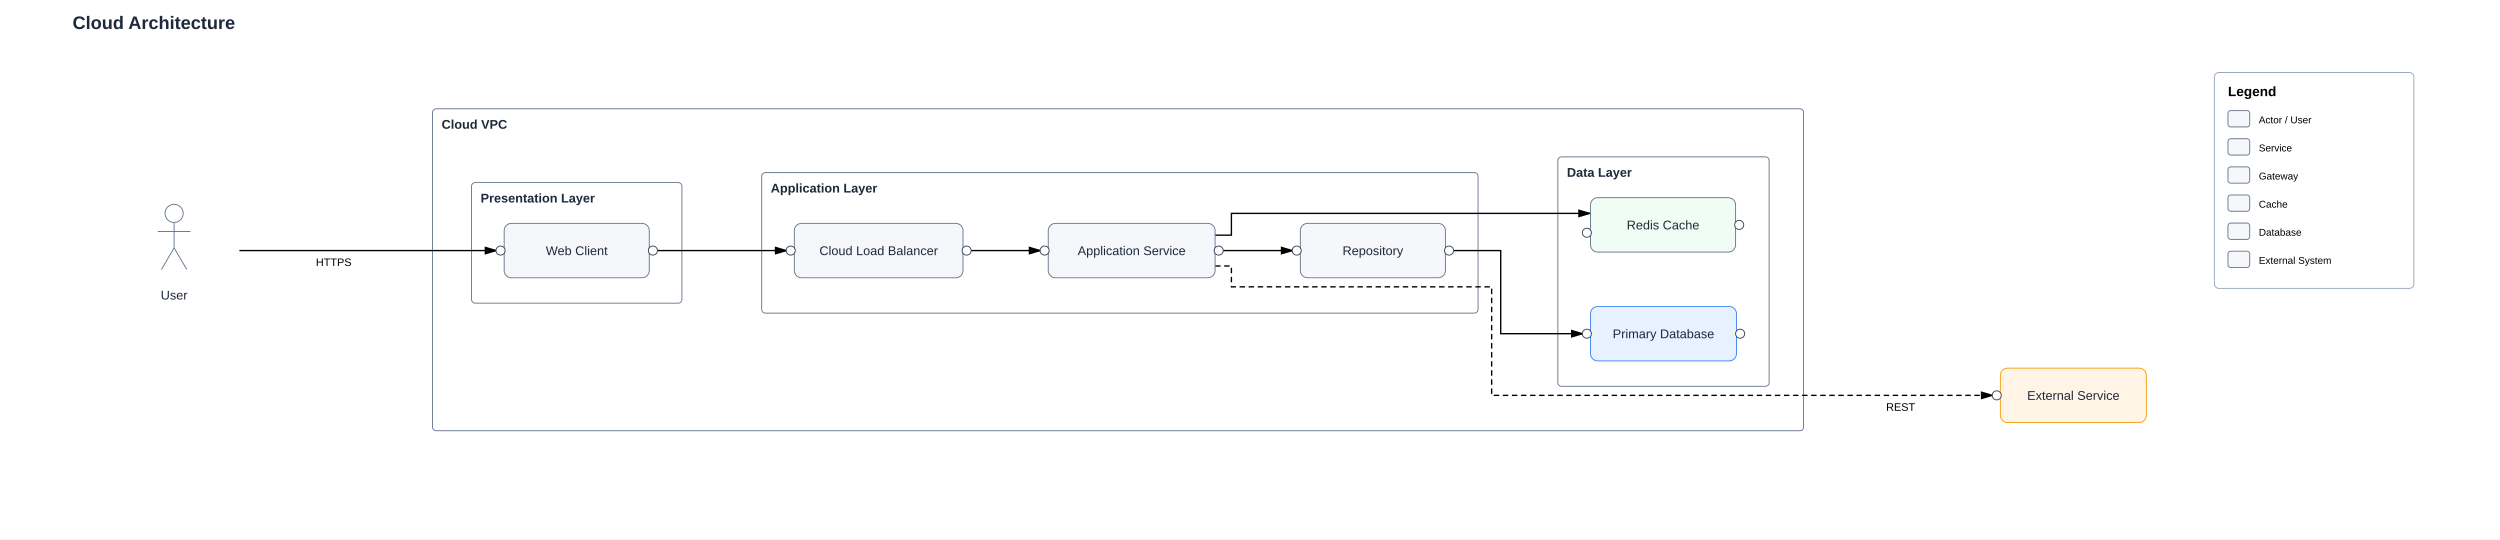
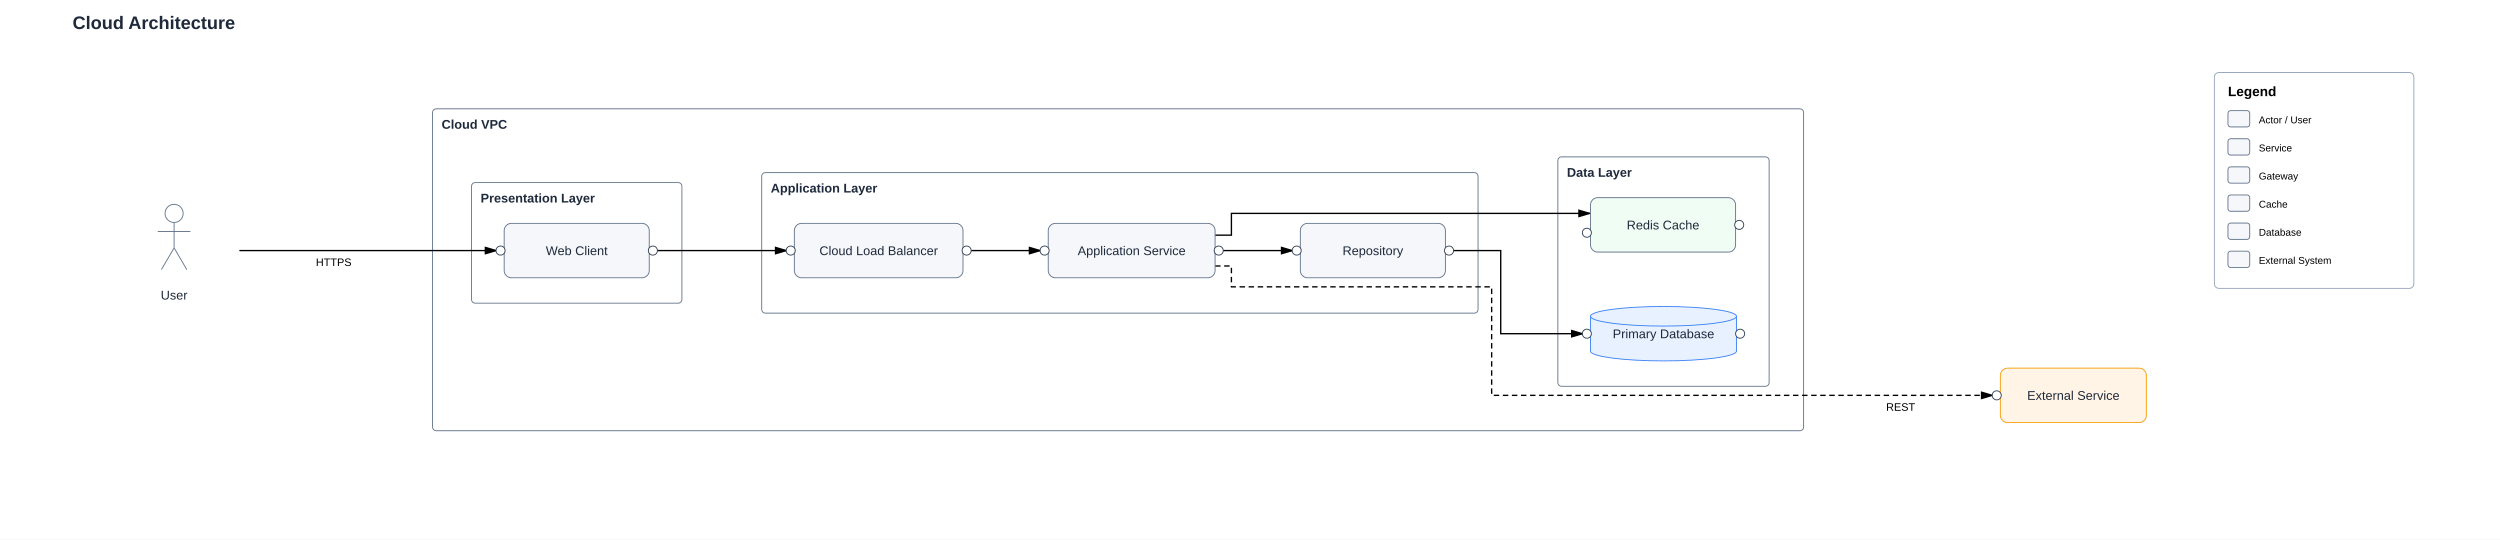
<svg xmlns="http://www.w3.org/2000/svg" width="2757" height="595" viewBox="0 0 2757 595">
  <defs>
    <marker id="arrow" markerWidth="10" markerHeight="10" refX="9" refY="3" orient="auto">
      <path d="M0,0 L10,3 L0,6 z" fill="#000000" />
    </marker>
    <marker id="triangle" markerWidth="12" markerHeight="12" refX="10" refY="6" orient="auto">
      <path d="M0,0 L12,6 L0,12 z" fill="white" stroke="#000000" />
    </marker>
    <marker id="diamondFilled" markerWidth="14" markerHeight="14" refX="7" refY="7" orient="auto">
      <path d="M0,7 L7,0 L14,7 L7,14 z" fill="#000000" />
    </marker>
    <marker id="diamondOpen" markerWidth="14" markerHeight="14" refX="7" refY="7" orient="auto">
      <path d="M0,7 L7,0 L14,7 L7,14 z" fill="white" stroke="#000000" />
    </marker>
    <marker id="erOne" markerWidth="12" markerHeight="14" refX="2" refY="7" orient="auto">
      <path d="M2,1V13 M6,1V13" stroke="#000" />
    </marker>
    <marker id="erMany" markerWidth="14" markerHeight="14" refX="2" refY="7" orient="auto">
      <path d="M2,7L12,1 M2,7L12,7 M2,7L12,13" stroke="#000" fill="none" />
    </marker>
    <marker id="erZeroOne" markerWidth="18" markerHeight="14" refX="2" refY="7" orient="auto">
      <circle cx="5" cy="7" r="3" fill="white" stroke="#000" />
      <path d="M11,1V13" stroke="#000" />
    </marker>
    <marker id="erZeroMany" markerWidth="20" markerHeight="20" refX="2" refY="7" orient="auto">
      <circle cx="4" cy="7" r="3" fill="white" stroke="#000" />
      <path d="M9,7L19,1 M9,7L19,7 M9,7L19,13" stroke="#000" fill="none" />
    </marker>
    <marker id="erOneMany" markerWidth="20" markerHeight="14" refX="2" refY="7" orient="auto">
      <path d="M3,1V13 M8,7L18,1 M8,7L18,7 M8,7L18,13" stroke="#000" fill="none" />
    </marker>
  </defs>
  <rect width="100%" height="100%" fill="#FFFFFF" />
  <text x="80" y="32" font-family="Arial" font-size="20" font-weight="bold" fill="#1E293B">Cloud Architecture</text>
  <g>
    <rect x="477" y="120" width="1512" height="355" rx="4" fill="#FFFFFF" fill-opacity="0.72" stroke="#64748B" />
    <text x="487" y="142" font-family="Arial" font-size="14" font-weight="bold" fill="#1E293B">Cloud VPC</text>
  </g>
  <g>
    <rect x="520" y="201.333" width="232" height="133" rx="4" fill="#FFFFFF" fill-opacity="0.72" stroke="#64748B" />
    <text x="530" y="223.333" font-family="Arial" font-size="14" font-weight="bold" fill="#1E293B">Presentation Layer</text>
  </g>
  <g>
    <rect x="840" y="190.333" width="790" height="155" rx="4" fill="#FFFFFF" fill-opacity="0.72" stroke="#64748B" />
    <text x="850" y="212.333" font-family="Arial" font-size="14" font-weight="bold" fill="#1E293B">Application Layer</text>
  </g>
  <g>
    <rect x="1718" y="173" width="233" height="253" rx="4" fill="#FFFFFF" fill-opacity="0.72" stroke="#64748B" />
    <text x="1728" y="195" font-family="Arial" font-size="14" font-weight="bold" fill="#1E293B">Data Layer</text>
  </g>
  <path d="M 264 276.333 L 472 276.333 L 515 276.333 L 548 276.333" fill="none" stroke="#000000" stroke-width="1.5" marker-end="url(#arrow)" />
  <text x="368" y="293.333" text-anchor="middle" font-family="Arial" font-size="12" fill="#000000" paint-order="stroke" stroke="white" stroke-width="4" stroke-linejoin="round">HTTPS</text>
  <path d="M 724 276.333 L 757 276.333 L 835 276.333 L 868 276.333" fill="none" stroke="#000000" stroke-width="1.5" marker-end="url(#arrow)" />
  <path d="M 1070 276.333 L 1148 276.333" fill="none" stroke="#000000" stroke-width="1.5" marker-end="url(#arrow)" />
  <path d="M 1348 276.333 L 1426 276.333" fill="none" stroke="#000000" stroke-width="1.5" marker-end="url(#arrow)" />
  <path d="M 1340 259.333 L 1358 259.333 L 1358 235.333 L 1635 235.333 L 1713 235.333 L 1754 235.333" fill="none" stroke="#000000" stroke-width="1.5" marker-end="url(#arrow)" />
  <path d="M 1602 276.333 L 1635 276.333 L 1655 276.333 L 1655 368 L 1713 368 L 1746 368" fill="none" stroke="#000000" stroke-width="1.5" marker-end="url(#arrow)" />
  <path d="M 1340 293.333 L 1358 293.333 L 1358 316.333 L 1635 316.333 L 1645 316.333 L 1645 436 L 1994 436 L 2198 436" fill="none" stroke="#000000" stroke-width="1.5" marker-end="url(#arrow)" stroke-dasharray="6 4" />
  <text x="2096" y="453" text-anchor="middle" font-family="Arial" font-size="12" fill="#000000" paint-order="stroke" stroke="white" stroke-width="4" stroke-linejoin="round">REST</text>
  <g>
    <circle cx="192" cy="235.333" r="10" fill="none" stroke="#64748B" />
    <path d="M192 245.333v28 M174 255.333h36 M192 273.333l-14 24 M192 273.333l14 24" fill="none" stroke="#64748B" />
    <text x="192" y="330.333" text-anchor="middle" font-family="Arial" font-size="14" fill="#1E293B">User</text>
  </g>
  <g>
    <rect x="2206" y="406" width="161" height="60" rx="8" fill="#FFF4E5" stroke="#F59E0B" />
    <text x="2286.5" y="441" text-anchor="middle" font-family="Arial" font-size="14" fill="#1E293B">
      <tspan x="2286.5" dy="0">External Service</tspan>
    </text>
  </g>
  <g>
    <rect x="556" y="246.333" width="160" height="60" rx="8" fill="#F5F7FA" stroke="#64748B" />
    <text x="636" y="281.333" text-anchor="middle" font-family="Arial" font-size="14" fill="#1E293B">
      <tspan x="636" dy="0">Web Client</tspan>
    </text>
  </g>
  <g>
    <rect x="876" y="246.333" width="186" height="60" rx="8" fill="#F5F7FA" stroke="#64748B" />
    <text x="969" y="281.333" text-anchor="middle" font-family="Arial" font-size="14" fill="#1E293B">
      <tspan x="969" dy="0">Cloud Load Balancer</tspan>
    </text>
  </g>
  <g>
    <rect x="1156" y="246.333" width="184" height="60" rx="8" fill="#F5F7FA" stroke="#64748B" />
    <text x="1248" y="281.333" text-anchor="middle" font-family="Arial" font-size="14" fill="#1E293B">
      <tspan x="1248" dy="0">Application Service</tspan>
    </text>
  </g>
  <g>
    <rect x="1434" y="246.333" width="160" height="60" rx="8" fill="#F5F7FA" stroke="#64748B" />
    <text x="1514" y="281.333" text-anchor="middle" font-family="Arial" font-size="14" fill="#1E293B">
      <tspan x="1514" dy="0">Repository</tspan>
    </text>
  </g>
  <g>
    <rect x="1754" y="218" width="160" height="60" rx="8" fill="#F0FDF4" stroke="#64748B" />
    <text x="1834" y="253" text-anchor="middle" font-family="Arial" font-size="14" fill="#1E293B">
      <tspan x="1834" dy="0">Redis Cache</tspan>
    </text>
  </g>
  <g>
-     <rect x="1754" y="338" width="161" height="60" rx="8" fill="#E8F1FF" stroke="#3B82F6" />
+     <path d="M1754 348.8 V387.2 A80.5 10.8 0 0 0 1915 387.2 V348.8 Z" fill="#E8F1FF" stroke="#3B82F6" />
+     <ellipse cx="1834.5" cy="348.8" rx="80.5" ry="10.8" fill="#E8F1FF" stroke="#3B82F6" />
    <text x="1834.5" y="373" text-anchor="middle" font-family="Arial" font-size="14" fill="#1E293B">
      <tspan x="1834.5" dy="0">Primary Database</tspan>
    </text>
  </g>
  <circle cx="2202" cy="436" r="5" fill="white" stroke="#334155" />
  <circle cx="552" cy="276.333" r="5" fill="white" stroke="#334155" />
  <circle cx="720" cy="276.333" r="5" fill="white" stroke="#334155" />
  <circle cx="872" cy="276.333" r="5" fill="white" stroke="#334155" />
  <circle cx="1066" cy="276.333" r="5" fill="white" stroke="#334155" />
  <circle cx="1152" cy="276.333" r="5" fill="white" stroke="#334155" />
  <circle cx="1344" cy="276.333" r="5" fill="white" stroke="#334155" />
  <circle cx="1430" cy="276.333" r="5" fill="white" stroke="#334155" />
  <circle cx="1598" cy="276.333" r="5" fill="white" stroke="#334155" />
  <circle cx="1750" cy="256.667" r="5" fill="white" stroke="#334155" />
  <circle cx="1918" cy="248" r="5" fill="white" stroke="#334155" />
  <circle cx="1750" cy="368" r="5" fill="white" stroke="#334155" />
  <circle cx="1919" cy="368" r="5" fill="white" stroke="#334155" />
  <g>
    <rect x="2442" y="80" width="220" height="238" rx="5" fill="white" stroke="#94A3B8" />
    <text x="2457" y="106" font-family="Arial" font-size="15" font-weight="bold">Legend</text>
    <rect x="2457" y="122" width="24" height="18" rx="3" fill="#F5F7FA" stroke="#64748B" />
    <text x="2491" y="136" font-family="Arial" font-size="11">Actor / User</text>
    <rect x="2457" y="153" width="24" height="18" rx="3" fill="#F5F7FA" stroke="#64748B" />
    <text x="2491" y="167" font-family="Arial" font-size="11">Service</text>
    <rect x="2457" y="184" width="24" height="18" rx="3" fill="#F5F7FA" stroke="#64748B" />
    <text x="2491" y="198" font-family="Arial" font-size="11">Gateway</text>
    <rect x="2457" y="215" width="24" height="18" rx="3" fill="#F5F7FA" stroke="#64748B" />
    <text x="2491" y="229" font-family="Arial" font-size="11">Cache</text>
    <rect x="2457" y="246" width="24" height="18" rx="3" fill="#F5F7FA" stroke="#64748B" />
    <text x="2491" y="260" font-family="Arial" font-size="11">Database</text>
    <rect x="2457" y="277" width="24" height="18" rx="3" fill="#F5F7FA" stroke="#64748B" />
    <text x="2491" y="291" font-family="Arial" font-size="11">External System</text>
  </g>
</svg>
